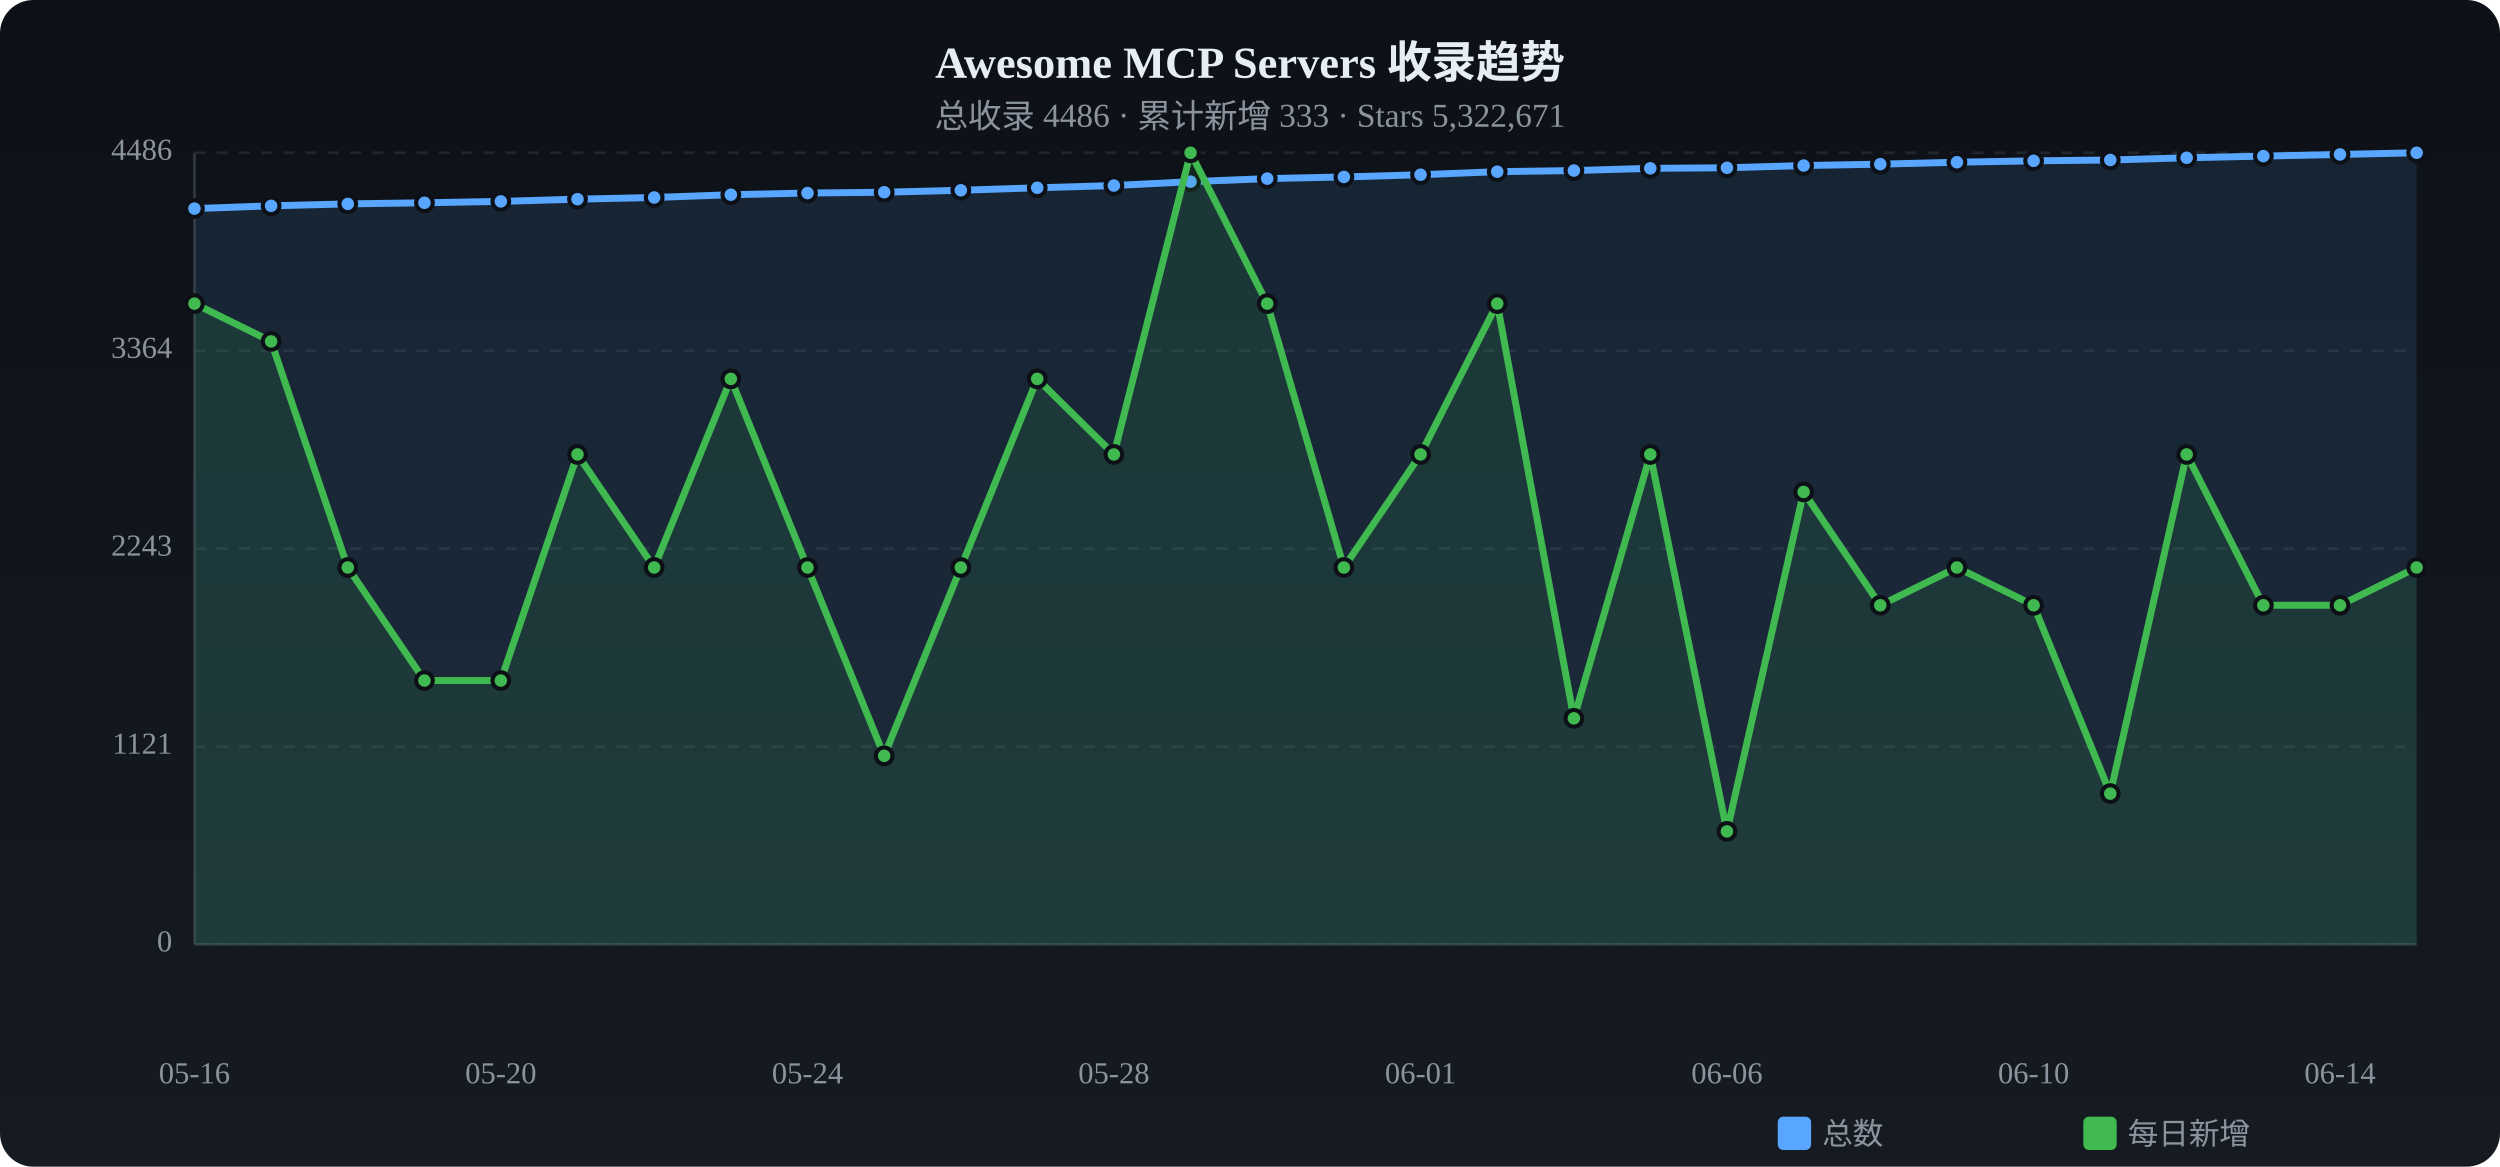
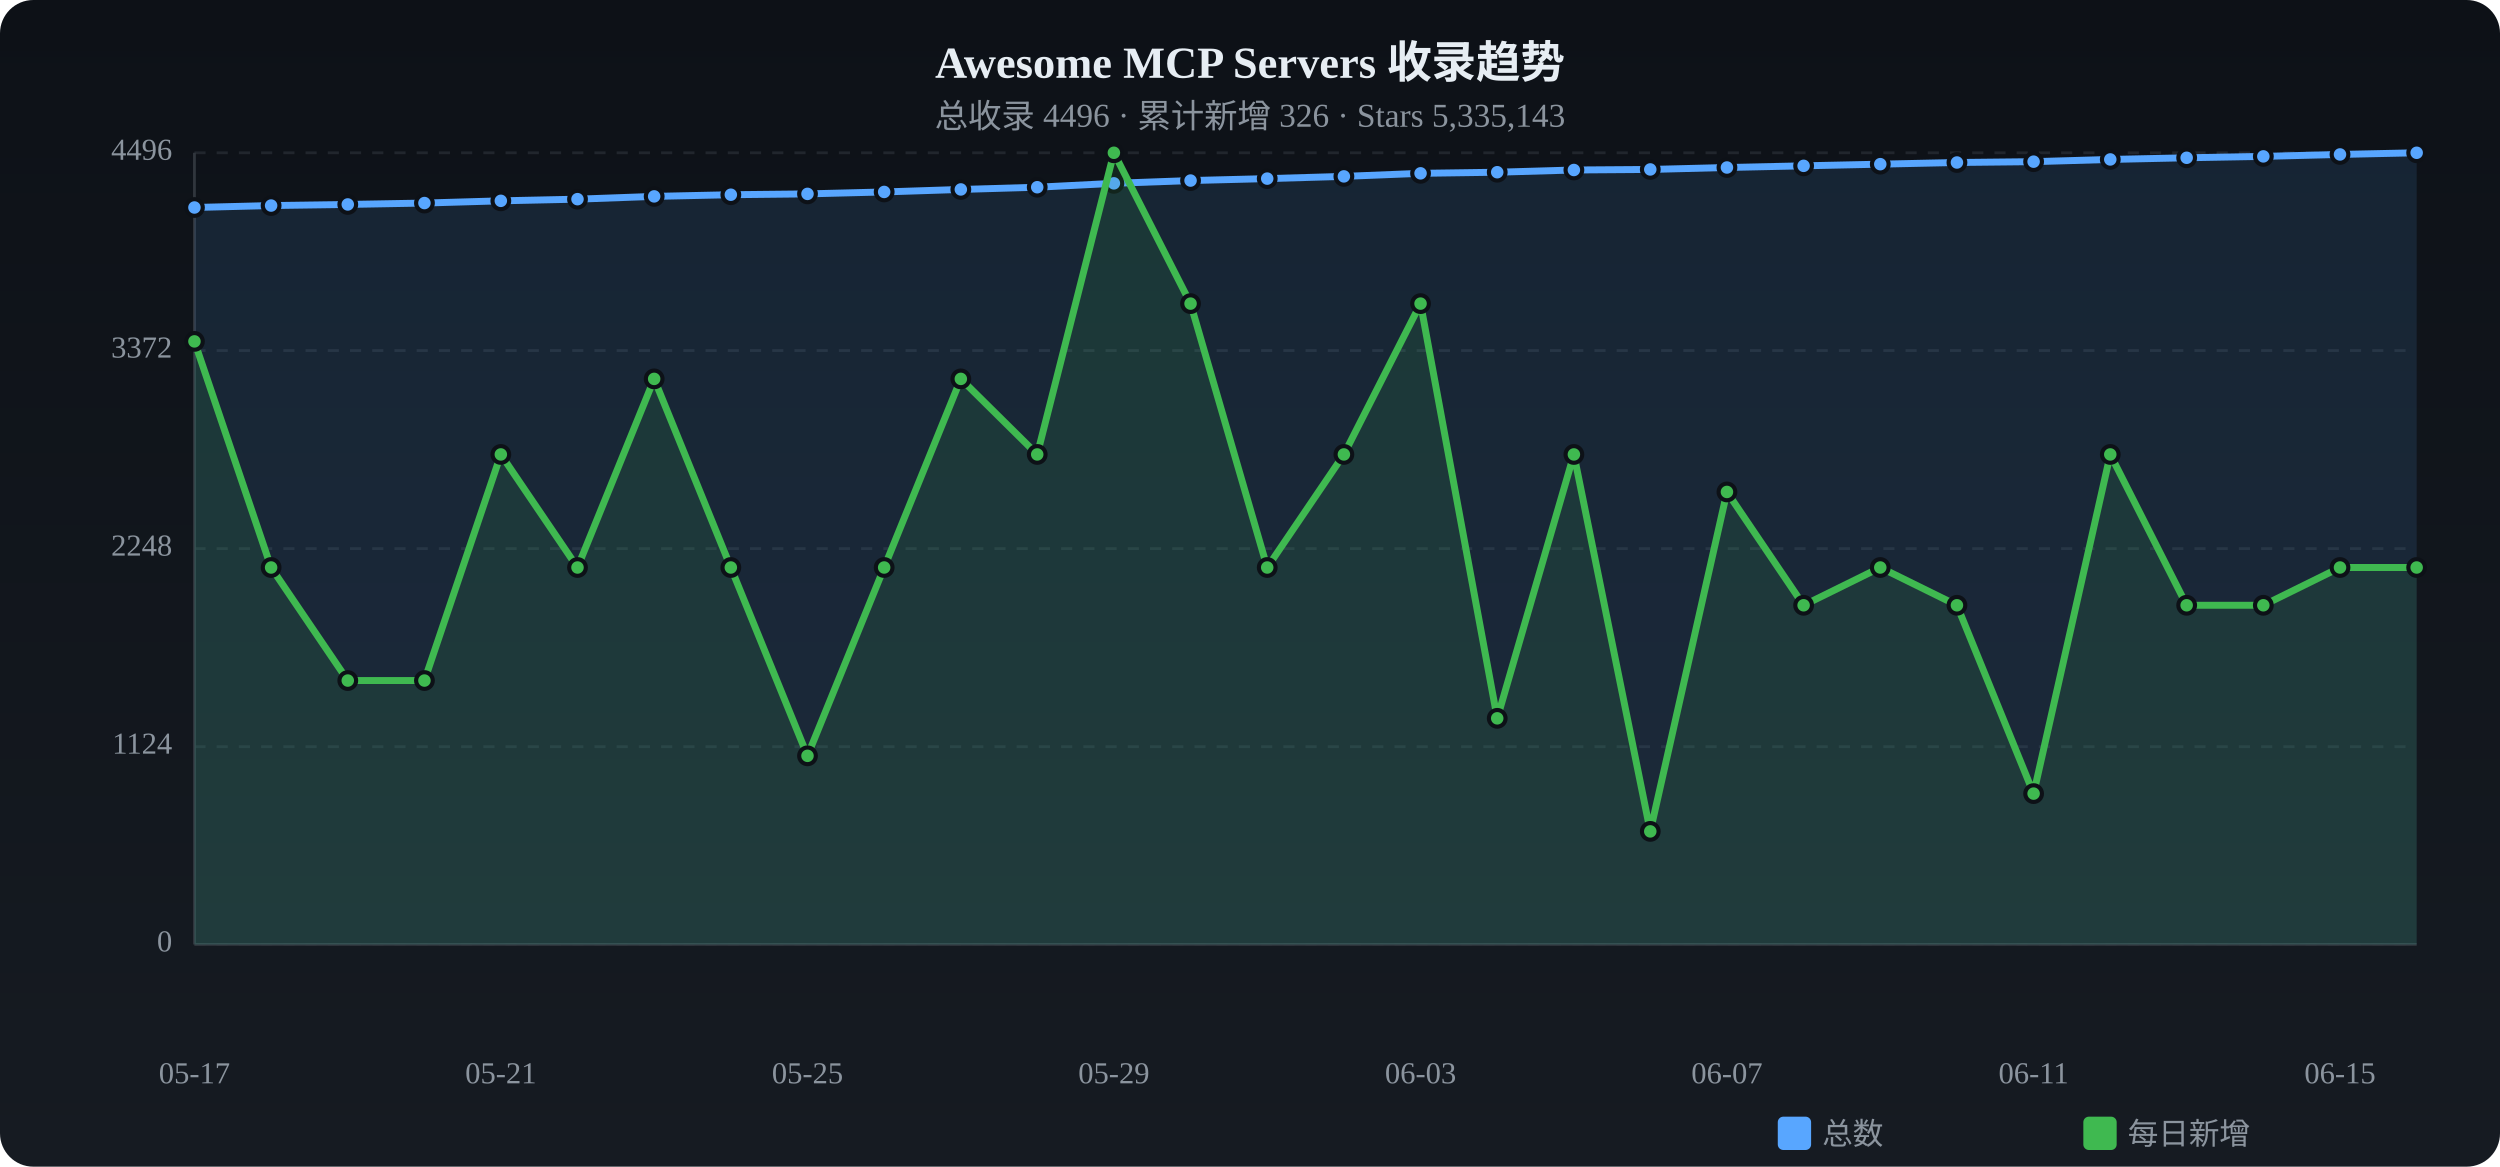
<svg xmlns="http://www.w3.org/2000/svg" viewBox="0 0 900 420" width="900" height="420">
  <defs>
    <linearGradient id="tbg" x1="0%" y1="0%" x2="0%" y2="100%">
      <stop offset="0%" stop-color="#0d1117" />
      <stop offset="100%" stop-color="#161b22" />
    </linearGradient>
  </defs>
  <rect width="900" height="420" rx="12" fill="url(#tbg)" />
  <text x="450.0" y="28" text-anchor="middle" fill="#e6edf3" font-size="16" font-weight="bold">Awesome MCP Servers 收录趋势</text>
-   <text x="450.0" y="46" text-anchor="middle" fill="#8b949e" font-size="12">总收录 4486 · 累计新增 333 · Stars 5,322,671</text>
+   <text x="450.0" y="46" text-anchor="middle" fill="#8b949e" font-size="12">总收录 4496 · 累计新增 326 · Stars 5,335,143</text>
  <text x="62" y="340.0" text-anchor="end" fill="#8b949e" font-size="11" dominant-baseline="middle">0</text>
  <line x1="70" y1="340.0" x2="870" y2="340.0" stroke="#21262d" stroke-dasharray="4 4" />
-   <text x="62" y="268.8" text-anchor="end" fill="#8b949e" font-size="11" dominant-baseline="middle">1121</text>
+   <text x="62" y="268.8" text-anchor="end" fill="#8b949e" font-size="11" dominant-baseline="middle">1124</text>
  <line x1="70" y1="268.8" x2="870" y2="268.8" stroke="#21262d" stroke-dasharray="4 4" />
-   <text x="62" y="197.5" text-anchor="end" fill="#8b949e" font-size="11" dominant-baseline="middle">2243</text>
+   <text x="62" y="197.5" text-anchor="end" fill="#8b949e" font-size="11" dominant-baseline="middle">2248</text>
  <line x1="70" y1="197.5" x2="870" y2="197.5" stroke="#21262d" stroke-dasharray="4 4" />
-   <text x="62" y="126.3" text-anchor="end" fill="#8b949e" font-size="11" dominant-baseline="middle">3364</text>
-   <line x1="70" y1="126.3" x2="870" y2="126.3" stroke="#21262d" stroke-dasharray="4 4" />
-   <text x="62" y="55.0" text-anchor="end" fill="#8b949e" font-size="11" dominant-baseline="middle">4486</text>
+   <text x="62" y="126.2" text-anchor="end" fill="#8b949e" font-size="11" dominant-baseline="middle">3372</text>
+   <line x1="70" y1="126.2" x2="870" y2="126.2" stroke="#21262d" stroke-dasharray="4 4" />
+   <text x="62" y="55.0" text-anchor="end" fill="#8b949e" font-size="11" dominant-baseline="middle">4496</text>
  <line x1="70" y1="55.0" x2="870" y2="55.0" stroke="#21262d" stroke-dasharray="4 4" />
  <line x1="70" y1="55" x2="70" y2="340" stroke="#30363d" />
  <line x1="70" y1="340" x2="870" y2="340" stroke="#30363d" />
-   <path d="M70.0,75.1 L97.6,74.1 L125.2,73.4 L152.8,73.0 L180.3,72.5 L207.9,71.7 L235.5,71.1 L263.1,70.1 L290.7,69.5 L318.3,69.2 L345.9,68.5 L373.4,67.6 L401.0,66.8 L428.6,65.4 L456.2,64.3 L483.8,63.7 L511.4,62.9 L539.0,61.8 L566.6,61.4 L594.1,60.6 L621.7,60.4 L649.3,59.6 L676.9,59.1 L704.5,58.4 L732.1,57.9 L759.7,57.6 L787.2,56.8 L814.8,56.2 L842.4,55.6 L870.0,55.0 L870.0,340 L70.0,340 Z" fill="#58a6ff" opacity="0.12" />
-   <polyline points="70.0,75.1 97.6,74.1 125.2,73.4 152.8,73.0 180.3,72.5 207.9,71.7 235.5,71.1 263.1,70.1 290.7,69.5 318.3,69.2 345.9,68.5 373.4,67.6 401.0,66.8 428.6,65.4 456.2,64.3 483.8,63.7 511.4,62.9 539.0,61.8 566.6,61.4 594.1,60.6 621.7,60.4 649.3,59.6 676.9,59.1 704.5,58.4 732.1,57.9 759.7,57.6 787.2,56.8 814.8,56.2 842.4,55.6 870.0,55.0" fill="none" stroke="#58a6ff" stroke-width="2.5" stroke-linecap="round" stroke-linejoin="round" />
-   <circle cx="70.0" cy="75.1" r="3" fill="#58a6ff" stroke="#0d1117" stroke-width="1.5" />
-   <circle cx="97.6" cy="74.1" r="3" fill="#58a6ff" stroke="#0d1117" stroke-width="1.5" />
-   <circle cx="125.2" cy="73.4" r="3" fill="#58a6ff" stroke="#0d1117" stroke-width="1.5" />
-   <circle cx="152.8" cy="73.0" r="3" fill="#58a6ff" stroke="#0d1117" stroke-width="1.5" />
-   <circle cx="180.3" cy="72.5" r="3" fill="#58a6ff" stroke="#0d1117" stroke-width="1.5" />
+   <path d="M70.0,74.7 L97.6,74.0 L125.2,73.6 L152.8,73.1 L180.3,72.3 L207.9,71.7 L235.5,70.7 L263.1,70.1 L290.7,69.8 L318.3,69.1 L345.9,68.2 L373.4,67.4 L401.0,66.0 L428.6,65.0 L456.2,64.3 L483.8,63.5 L511.4,62.4 L539.0,62.0 L566.6,61.2 L594.1,61.0 L621.7,60.3 L649.3,59.7 L676.9,59.1 L704.5,58.5 L732.1,58.2 L759.7,57.4 L787.2,56.8 L814.8,56.3 L842.4,55.6 L870.0,55.0 L870.0,340 L70.0,340 Z" fill="#58a6ff" opacity="0.12" />
+   <polyline points="70.0,74.7 97.6,74.0 125.2,73.6 152.8,73.1 180.3,72.3 207.9,71.7 235.5,70.7 263.1,70.1 290.7,69.8 318.3,69.1 345.9,68.2 373.4,67.4 401.0,66.0 428.6,65.0 456.2,64.3 483.8,63.5 511.4,62.4 539.0,62.0 566.6,61.2 594.1,61.0 621.7,60.3 649.3,59.7 676.9,59.1 704.5,58.5 732.1,58.2 759.7,57.4 787.2,56.8 814.8,56.3 842.4,55.6 870.0,55.0" fill="none" stroke="#58a6ff" stroke-width="2.5" stroke-linecap="round" stroke-linejoin="round" />
+   <circle cx="70.0" cy="74.7" r="3" fill="#58a6ff" stroke="#0d1117" stroke-width="1.5" />
+   <circle cx="97.6" cy="74.0" r="3" fill="#58a6ff" stroke="#0d1117" stroke-width="1.5" />
+   <circle cx="125.2" cy="73.6" r="3" fill="#58a6ff" stroke="#0d1117" stroke-width="1.5" />
+   <circle cx="152.8" cy="73.1" r="3" fill="#58a6ff" stroke="#0d1117" stroke-width="1.5" />
+   <circle cx="180.3" cy="72.3" r="3" fill="#58a6ff" stroke="#0d1117" stroke-width="1.5" />
  <circle cx="207.9" cy="71.7" r="3" fill="#58a6ff" stroke="#0d1117" stroke-width="1.5" />
-   <circle cx="235.5" cy="71.1" r="3" fill="#58a6ff" stroke="#0d1117" stroke-width="1.5" />
+   <circle cx="235.5" cy="70.7" r="3" fill="#58a6ff" stroke="#0d1117" stroke-width="1.5" />
  <circle cx="263.1" cy="70.1" r="3" fill="#58a6ff" stroke="#0d1117" stroke-width="1.5" />
-   <circle cx="290.7" cy="69.5" r="3" fill="#58a6ff" stroke="#0d1117" stroke-width="1.5" />
-   <circle cx="318.3" cy="69.2" r="3" fill="#58a6ff" stroke="#0d1117" stroke-width="1.5" />
-   <circle cx="345.9" cy="68.5" r="3" fill="#58a6ff" stroke="#0d1117" stroke-width="1.5" />
-   <circle cx="373.4" cy="67.6" r="3" fill="#58a6ff" stroke="#0d1117" stroke-width="1.5" />
-   <circle cx="401.0" cy="66.8" r="3" fill="#58a6ff" stroke="#0d1117" stroke-width="1.5" />
-   <circle cx="428.6" cy="65.4" r="3" fill="#58a6ff" stroke="#0d1117" stroke-width="1.5" />
+   <circle cx="290.7" cy="69.8" r="3" fill="#58a6ff" stroke="#0d1117" stroke-width="1.5" />
+   <circle cx="318.3" cy="69.1" r="3" fill="#58a6ff" stroke="#0d1117" stroke-width="1.5" />
+   <circle cx="345.9" cy="68.2" r="3" fill="#58a6ff" stroke="#0d1117" stroke-width="1.5" />
+   <circle cx="373.4" cy="67.4" r="3" fill="#58a6ff" stroke="#0d1117" stroke-width="1.5" />
+   <circle cx="401.0" cy="66.0" r="3" fill="#58a6ff" stroke="#0d1117" stroke-width="1.5" />
+   <circle cx="428.6" cy="65.0" r="3" fill="#58a6ff" stroke="#0d1117" stroke-width="1.5" />
  <circle cx="456.2" cy="64.3" r="3" fill="#58a6ff" stroke="#0d1117" stroke-width="1.5" />
-   <circle cx="483.8" cy="63.7" r="3" fill="#58a6ff" stroke="#0d1117" stroke-width="1.5" />
-   <circle cx="511.4" cy="62.9" r="3" fill="#58a6ff" stroke="#0d1117" stroke-width="1.5" />
-   <circle cx="539.0" cy="61.8" r="3" fill="#58a6ff" stroke="#0d1117" stroke-width="1.5" />
-   <circle cx="566.6" cy="61.4" r="3" fill="#58a6ff" stroke="#0d1117" stroke-width="1.5" />
-   <circle cx="594.1" cy="60.6" r="3" fill="#58a6ff" stroke="#0d1117" stroke-width="1.5" />
-   <circle cx="621.7" cy="60.4" r="3" fill="#58a6ff" stroke="#0d1117" stroke-width="1.5" />
-   <circle cx="649.3" cy="59.6" r="3" fill="#58a6ff" stroke="#0d1117" stroke-width="1.5" />
+   <circle cx="483.8" cy="63.5" r="3" fill="#58a6ff" stroke="#0d1117" stroke-width="1.5" />
+   <circle cx="511.4" cy="62.4" r="3" fill="#58a6ff" stroke="#0d1117" stroke-width="1.5" />
+   <circle cx="539.0" cy="62.0" r="3" fill="#58a6ff" stroke="#0d1117" stroke-width="1.5" />
+   <circle cx="566.6" cy="61.2" r="3" fill="#58a6ff" stroke="#0d1117" stroke-width="1.5" />
+   <circle cx="594.1" cy="61.0" r="3" fill="#58a6ff" stroke="#0d1117" stroke-width="1.5" />
+   <circle cx="621.7" cy="60.3" r="3" fill="#58a6ff" stroke="#0d1117" stroke-width="1.5" />
+   <circle cx="649.3" cy="59.7" r="3" fill="#58a6ff" stroke="#0d1117" stroke-width="1.5" />
  <circle cx="676.9" cy="59.1" r="3" fill="#58a6ff" stroke="#0d1117" stroke-width="1.5" />
-   <circle cx="704.5" cy="58.4" r="3" fill="#58a6ff" stroke="#0d1117" stroke-width="1.5" />
-   <circle cx="732.1" cy="57.9" r="3" fill="#58a6ff" stroke="#0d1117" stroke-width="1.5" />
-   <circle cx="759.7" cy="57.6" r="3" fill="#58a6ff" stroke="#0d1117" stroke-width="1.5" />
+   <circle cx="704.5" cy="58.5" r="3" fill="#58a6ff" stroke="#0d1117" stroke-width="1.5" />
+   <circle cx="732.1" cy="58.2" r="3" fill="#58a6ff" stroke="#0d1117" stroke-width="1.5" />
+   <circle cx="759.7" cy="57.4" r="3" fill="#58a6ff" stroke="#0d1117" stroke-width="1.5" />
  <circle cx="787.2" cy="56.8" r="3" fill="#58a6ff" stroke="#0d1117" stroke-width="1.5" />
-   <circle cx="814.8" cy="56.2" r="3" fill="#58a6ff" stroke="#0d1117" stroke-width="1.5" />
+   <circle cx="814.8" cy="56.3" r="3" fill="#58a6ff" stroke="#0d1117" stroke-width="1.5" />
  <circle cx="842.4" cy="55.6" r="3" fill="#58a6ff" stroke="#0d1117" stroke-width="1.5" />
  <circle cx="870.0" cy="55.0" r="3" fill="#58a6ff" stroke="#0d1117" stroke-width="1.5" />
-   <path d="M70.0,109.3 L97.6,122.9 L125.2,204.3 L152.8,245.0 L180.3,245.0 L207.9,163.6 L235.5,204.3 L263.1,136.4 L290.7,204.3 L318.3,272.1 L345.9,204.3 L373.4,136.4 L401.0,163.6 L428.6,55.0 L456.2,109.3 L483.8,204.3 L511.4,163.6 L539.0,109.3 L566.6,258.6 L594.1,163.6 L621.7,299.3 L649.3,177.1 L676.9,217.9 L704.5,204.3 L732.1,217.9 L759.7,285.7 L787.2,163.6 L814.8,217.9 L842.4,217.9 L870.0,204.3 L870.0,340 L70.0,340 Z" fill="#3fb950" opacity="0.12" />
-   <polyline points="70.0,109.3 97.6,122.9 125.2,204.3 152.8,245.0 180.3,245.0 207.9,163.6 235.5,204.3 263.1,136.4 290.7,204.3 318.3,272.1 345.9,204.3 373.4,136.4 401.0,163.6 428.6,55.0 456.2,109.3 483.8,204.3 511.4,163.6 539.0,109.3 566.6,258.6 594.1,163.6 621.7,299.3 649.3,177.1 676.9,217.9 704.5,204.3 732.1,217.9 759.7,285.7 787.2,163.6 814.8,217.9 842.4,217.9 870.0,204.3" fill="none" stroke="#3fb950" stroke-width="2.5" stroke-linecap="round" stroke-linejoin="round" />
-   <circle cx="70.0" cy="109.3" r="3" fill="#3fb950" stroke="#0d1117" stroke-width="1.5" />
-   <circle cx="97.6" cy="122.9" r="3" fill="#3fb950" stroke="#0d1117" stroke-width="1.5" />
-   <circle cx="125.2" cy="204.3" r="3" fill="#3fb950" stroke="#0d1117" stroke-width="1.5" />
+   <path d="M70.0,122.9 L97.6,204.3 L125.2,245.0 L152.8,245.0 L180.3,163.6 L207.9,204.3 L235.5,136.4 L263.1,204.3 L290.7,272.1 L318.3,204.3 L345.9,136.4 L373.4,163.6 L401.0,55.0 L428.6,109.3 L456.2,204.3 L483.8,163.6 L511.4,109.3 L539.0,258.6 L566.6,163.6 L594.1,299.3 L621.7,177.1 L649.3,217.9 L676.9,204.3 L704.5,217.9 L732.1,285.7 L759.7,163.6 L787.2,217.9 L814.8,217.9 L842.4,204.3 L870.0,204.3 L870.0,340 L70.0,340 Z" fill="#3fb950" opacity="0.12" />
+   <polyline points="70.0,122.9 97.6,204.3 125.2,245.0 152.8,245.0 180.3,163.6 207.9,204.3 235.5,136.4 263.1,204.3 290.7,272.1 318.3,204.3 345.9,136.4 373.4,163.6 401.0,55.0 428.6,109.3 456.2,204.3 483.8,163.6 511.4,109.3 539.0,258.6 566.6,163.6 594.1,299.3 621.7,177.1 649.3,217.9 676.9,204.3 704.5,217.9 732.1,285.7 759.7,163.6 787.2,217.9 814.8,217.9 842.4,204.3 870.0,204.3" fill="none" stroke="#3fb950" stroke-width="2.5" stroke-linecap="round" stroke-linejoin="round" />
+   <circle cx="70.0" cy="122.9" r="3" fill="#3fb950" stroke="#0d1117" stroke-width="1.5" />
+   <circle cx="97.6" cy="204.3" r="3" fill="#3fb950" stroke="#0d1117" stroke-width="1.5" />
+   <circle cx="125.2" cy="245.0" r="3" fill="#3fb950" stroke="#0d1117" stroke-width="1.5" />
  <circle cx="152.8" cy="245.0" r="3" fill="#3fb950" stroke="#0d1117" stroke-width="1.5" />
-   <circle cx="180.3" cy="245.0" r="3" fill="#3fb950" stroke="#0d1117" stroke-width="1.5" />
-   <circle cx="207.9" cy="163.6" r="3" fill="#3fb950" stroke="#0d1117" stroke-width="1.5" />
-   <circle cx="235.5" cy="204.3" r="3" fill="#3fb950" stroke="#0d1117" stroke-width="1.5" />
-   <circle cx="263.1" cy="136.4" r="3" fill="#3fb950" stroke="#0d1117" stroke-width="1.5" />
-   <circle cx="290.7" cy="204.3" r="3" fill="#3fb950" stroke="#0d1117" stroke-width="1.5" />
-   <circle cx="318.3" cy="272.1" r="3" fill="#3fb950" stroke="#0d1117" stroke-width="1.5" />
-   <circle cx="345.9" cy="204.3" r="3" fill="#3fb950" stroke="#0d1117" stroke-width="1.5" />
-   <circle cx="373.4" cy="136.4" r="3" fill="#3fb950" stroke="#0d1117" stroke-width="1.5" />
-   <circle cx="401.0" cy="163.6" r="3" fill="#3fb950" stroke="#0d1117" stroke-width="1.5" />
-   <circle cx="428.6" cy="55.0" r="3" fill="#3fb950" stroke="#0d1117" stroke-width="1.5" />
-   <circle cx="456.2" cy="109.3" r="3" fill="#3fb950" stroke="#0d1117" stroke-width="1.5" />
-   <circle cx="483.8" cy="204.3" r="3" fill="#3fb950" stroke="#0d1117" stroke-width="1.5" />
-   <circle cx="511.4" cy="163.6" r="3" fill="#3fb950" stroke="#0d1117" stroke-width="1.5" />
-   <circle cx="539.0" cy="109.3" r="3" fill="#3fb950" stroke="#0d1117" stroke-width="1.5" />
-   <circle cx="566.6" cy="258.6" r="3" fill="#3fb950" stroke="#0d1117" stroke-width="1.5" />
-   <circle cx="594.1" cy="163.6" r="3" fill="#3fb950" stroke="#0d1117" stroke-width="1.5" />
-   <circle cx="621.7" cy="299.3" r="3" fill="#3fb950" stroke="#0d1117" stroke-width="1.5" />
-   <circle cx="649.3" cy="177.1" r="3" fill="#3fb950" stroke="#0d1117" stroke-width="1.5" />
-   <circle cx="676.9" cy="217.9" r="3" fill="#3fb950" stroke="#0d1117" stroke-width="1.5" />
-   <circle cx="704.5" cy="204.3" r="3" fill="#3fb950" stroke="#0d1117" stroke-width="1.5" />
-   <circle cx="732.1" cy="217.9" r="3" fill="#3fb950" stroke="#0d1117" stroke-width="1.5" />
-   <circle cx="759.7" cy="285.7" r="3" fill="#3fb950" stroke="#0d1117" stroke-width="1.5" />
-   <circle cx="787.2" cy="163.6" r="3" fill="#3fb950" stroke="#0d1117" stroke-width="1.5" />
+   <circle cx="180.3" cy="163.6" r="3" fill="#3fb950" stroke="#0d1117" stroke-width="1.5" />
+   <circle cx="207.9" cy="204.3" r="3" fill="#3fb950" stroke="#0d1117" stroke-width="1.5" />
+   <circle cx="235.5" cy="136.4" r="3" fill="#3fb950" stroke="#0d1117" stroke-width="1.5" />
+   <circle cx="263.1" cy="204.3" r="3" fill="#3fb950" stroke="#0d1117" stroke-width="1.5" />
+   <circle cx="290.7" cy="272.1" r="3" fill="#3fb950" stroke="#0d1117" stroke-width="1.5" />
+   <circle cx="318.3" cy="204.3" r="3" fill="#3fb950" stroke="#0d1117" stroke-width="1.5" />
+   <circle cx="345.9" cy="136.4" r="3" fill="#3fb950" stroke="#0d1117" stroke-width="1.5" />
+   <circle cx="373.4" cy="163.6" r="3" fill="#3fb950" stroke="#0d1117" stroke-width="1.5" />
+   <circle cx="401.0" cy="55.0" r="3" fill="#3fb950" stroke="#0d1117" stroke-width="1.5" />
+   <circle cx="428.6" cy="109.3" r="3" fill="#3fb950" stroke="#0d1117" stroke-width="1.5" />
+   <circle cx="456.2" cy="204.3" r="3" fill="#3fb950" stroke="#0d1117" stroke-width="1.5" />
+   <circle cx="483.8" cy="163.6" r="3" fill="#3fb950" stroke="#0d1117" stroke-width="1.5" />
+   <circle cx="511.4" cy="109.3" r="3" fill="#3fb950" stroke="#0d1117" stroke-width="1.5" />
+   <circle cx="539.0" cy="258.6" r="3" fill="#3fb950" stroke="#0d1117" stroke-width="1.5" />
+   <circle cx="566.6" cy="163.6" r="3" fill="#3fb950" stroke="#0d1117" stroke-width="1.5" />
+   <circle cx="594.1" cy="299.3" r="3" fill="#3fb950" stroke="#0d1117" stroke-width="1.5" />
+   <circle cx="621.7" cy="177.1" r="3" fill="#3fb950" stroke="#0d1117" stroke-width="1.5" />
+   <circle cx="649.3" cy="217.9" r="3" fill="#3fb950" stroke="#0d1117" stroke-width="1.5" />
+   <circle cx="676.9" cy="204.3" r="3" fill="#3fb950" stroke="#0d1117" stroke-width="1.5" />
+   <circle cx="704.5" cy="217.9" r="3" fill="#3fb950" stroke="#0d1117" stroke-width="1.5" />
+   <circle cx="732.1" cy="285.7" r="3" fill="#3fb950" stroke="#0d1117" stroke-width="1.5" />
+   <circle cx="759.7" cy="163.6" r="3" fill="#3fb950" stroke="#0d1117" stroke-width="1.5" />
+   <circle cx="787.2" cy="217.9" r="3" fill="#3fb950" stroke="#0d1117" stroke-width="1.5" />
  <circle cx="814.8" cy="217.9" r="3" fill="#3fb950" stroke="#0d1117" stroke-width="1.5" />
-   <circle cx="842.4" cy="217.9" r="3" fill="#3fb950" stroke="#0d1117" stroke-width="1.5" />
+   <circle cx="842.4" cy="204.3" r="3" fill="#3fb950" stroke="#0d1117" stroke-width="1.5" />
  <circle cx="870.0" cy="204.3" r="3" fill="#3fb950" stroke="#0d1117" stroke-width="1.5" />
-   <text x="70.0" y="390" text-anchor="middle" fill="#8b949e" font-size="11">05-16</text>
-   <text x="180.3" y="390" text-anchor="middle" fill="#8b949e" font-size="11">05-20</text>
-   <text x="290.7" y="390" text-anchor="middle" fill="#8b949e" font-size="11">05-24</text>
-   <text x="401.0" y="390" text-anchor="middle" fill="#8b949e" font-size="11">05-28</text>
-   <text x="511.4" y="390" text-anchor="middle" fill="#8b949e" font-size="11">06-01</text>
-   <text x="621.7" y="390" text-anchor="middle" fill="#8b949e" font-size="11">06-06</text>
-   <text x="732.1" y="390" text-anchor="middle" fill="#8b949e" font-size="11">06-10</text>
-   <text x="842.4" y="390" text-anchor="middle" fill="#8b949e" font-size="11">06-14</text>
+   <text x="70.0" y="390" text-anchor="middle" fill="#8b949e" font-size="11">05-17</text>
+   <text x="180.3" y="390" text-anchor="middle" fill="#8b949e" font-size="11">05-21</text>
+   <text x="290.7" y="390" text-anchor="middle" fill="#8b949e" font-size="11">05-25</text>
+   <text x="401.0" y="390" text-anchor="middle" fill="#8b949e" font-size="11">05-29</text>
+   <text x="511.4" y="390" text-anchor="middle" fill="#8b949e" font-size="11">06-03</text>
+   <text x="621.7" y="390" text-anchor="middle" fill="#8b949e" font-size="11">06-07</text>
+   <text x="732.1" y="390" text-anchor="middle" fill="#8b949e" font-size="11">06-11</text>
+   <text x="842.4" y="390" text-anchor="middle" fill="#8b949e" font-size="11">06-15</text>
  <rect x="640" y="402" width="12" height="12" rx="2" fill="#58a6ff" />
  <text x="656" y="412" fill="#8b949e" font-size="11">总数</text>
  <rect x="750" y="402" width="12" height="12" rx="2" fill="#3fb950" />
  <text x="766" y="412" fill="#8b949e" font-size="11">每日新增</text>
</svg>
